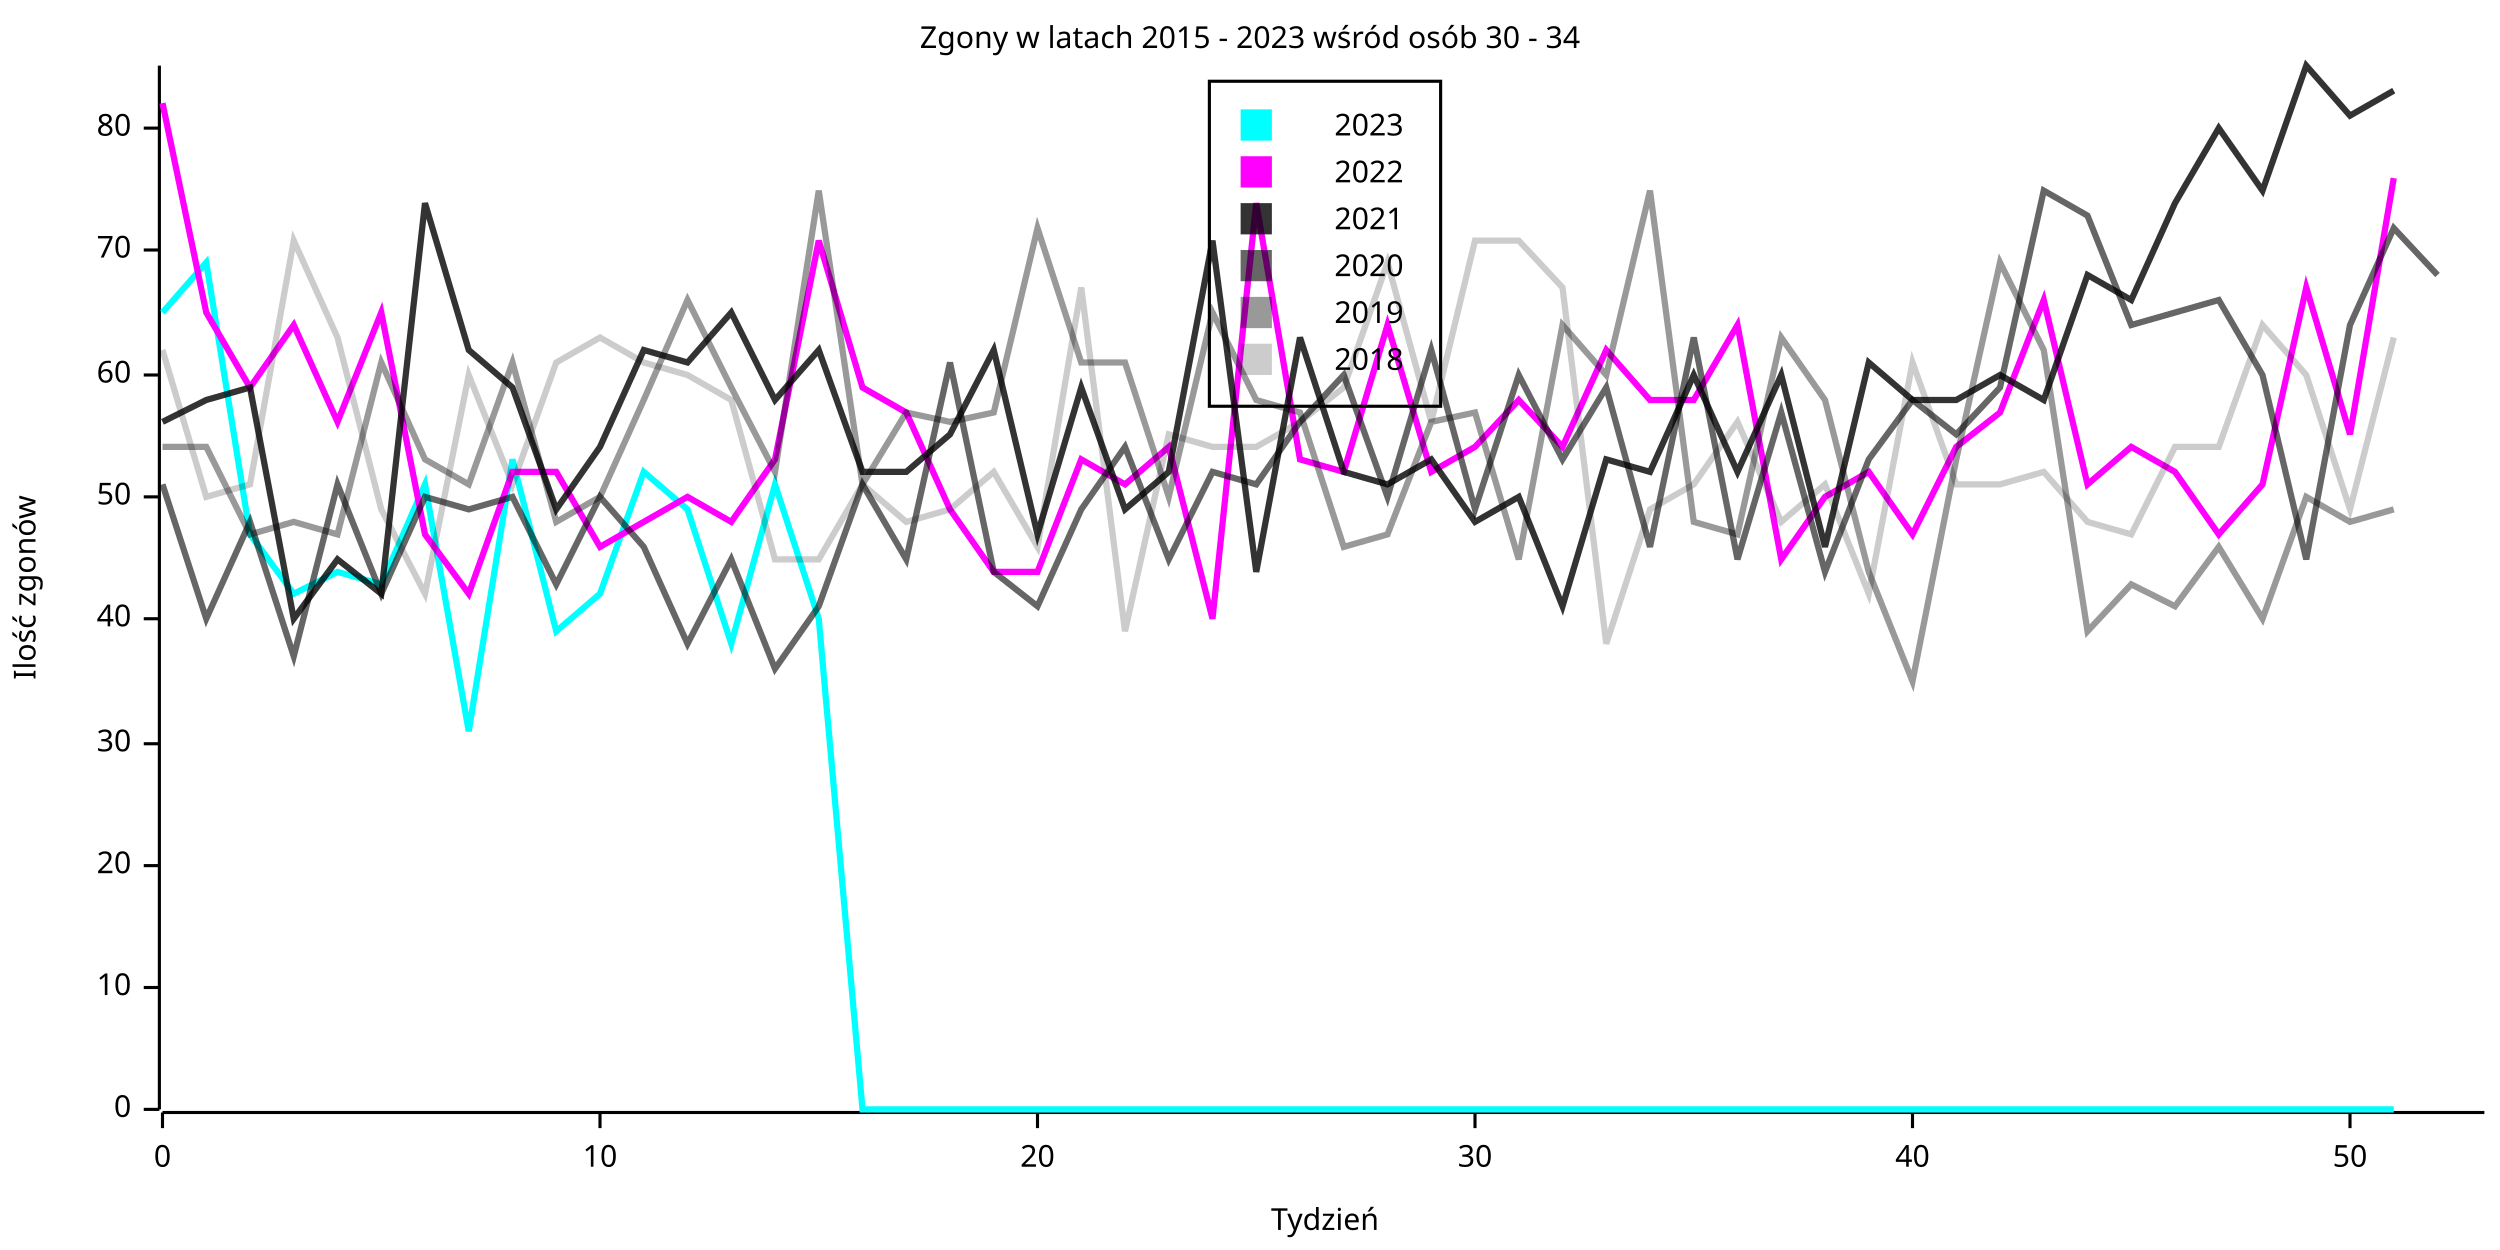
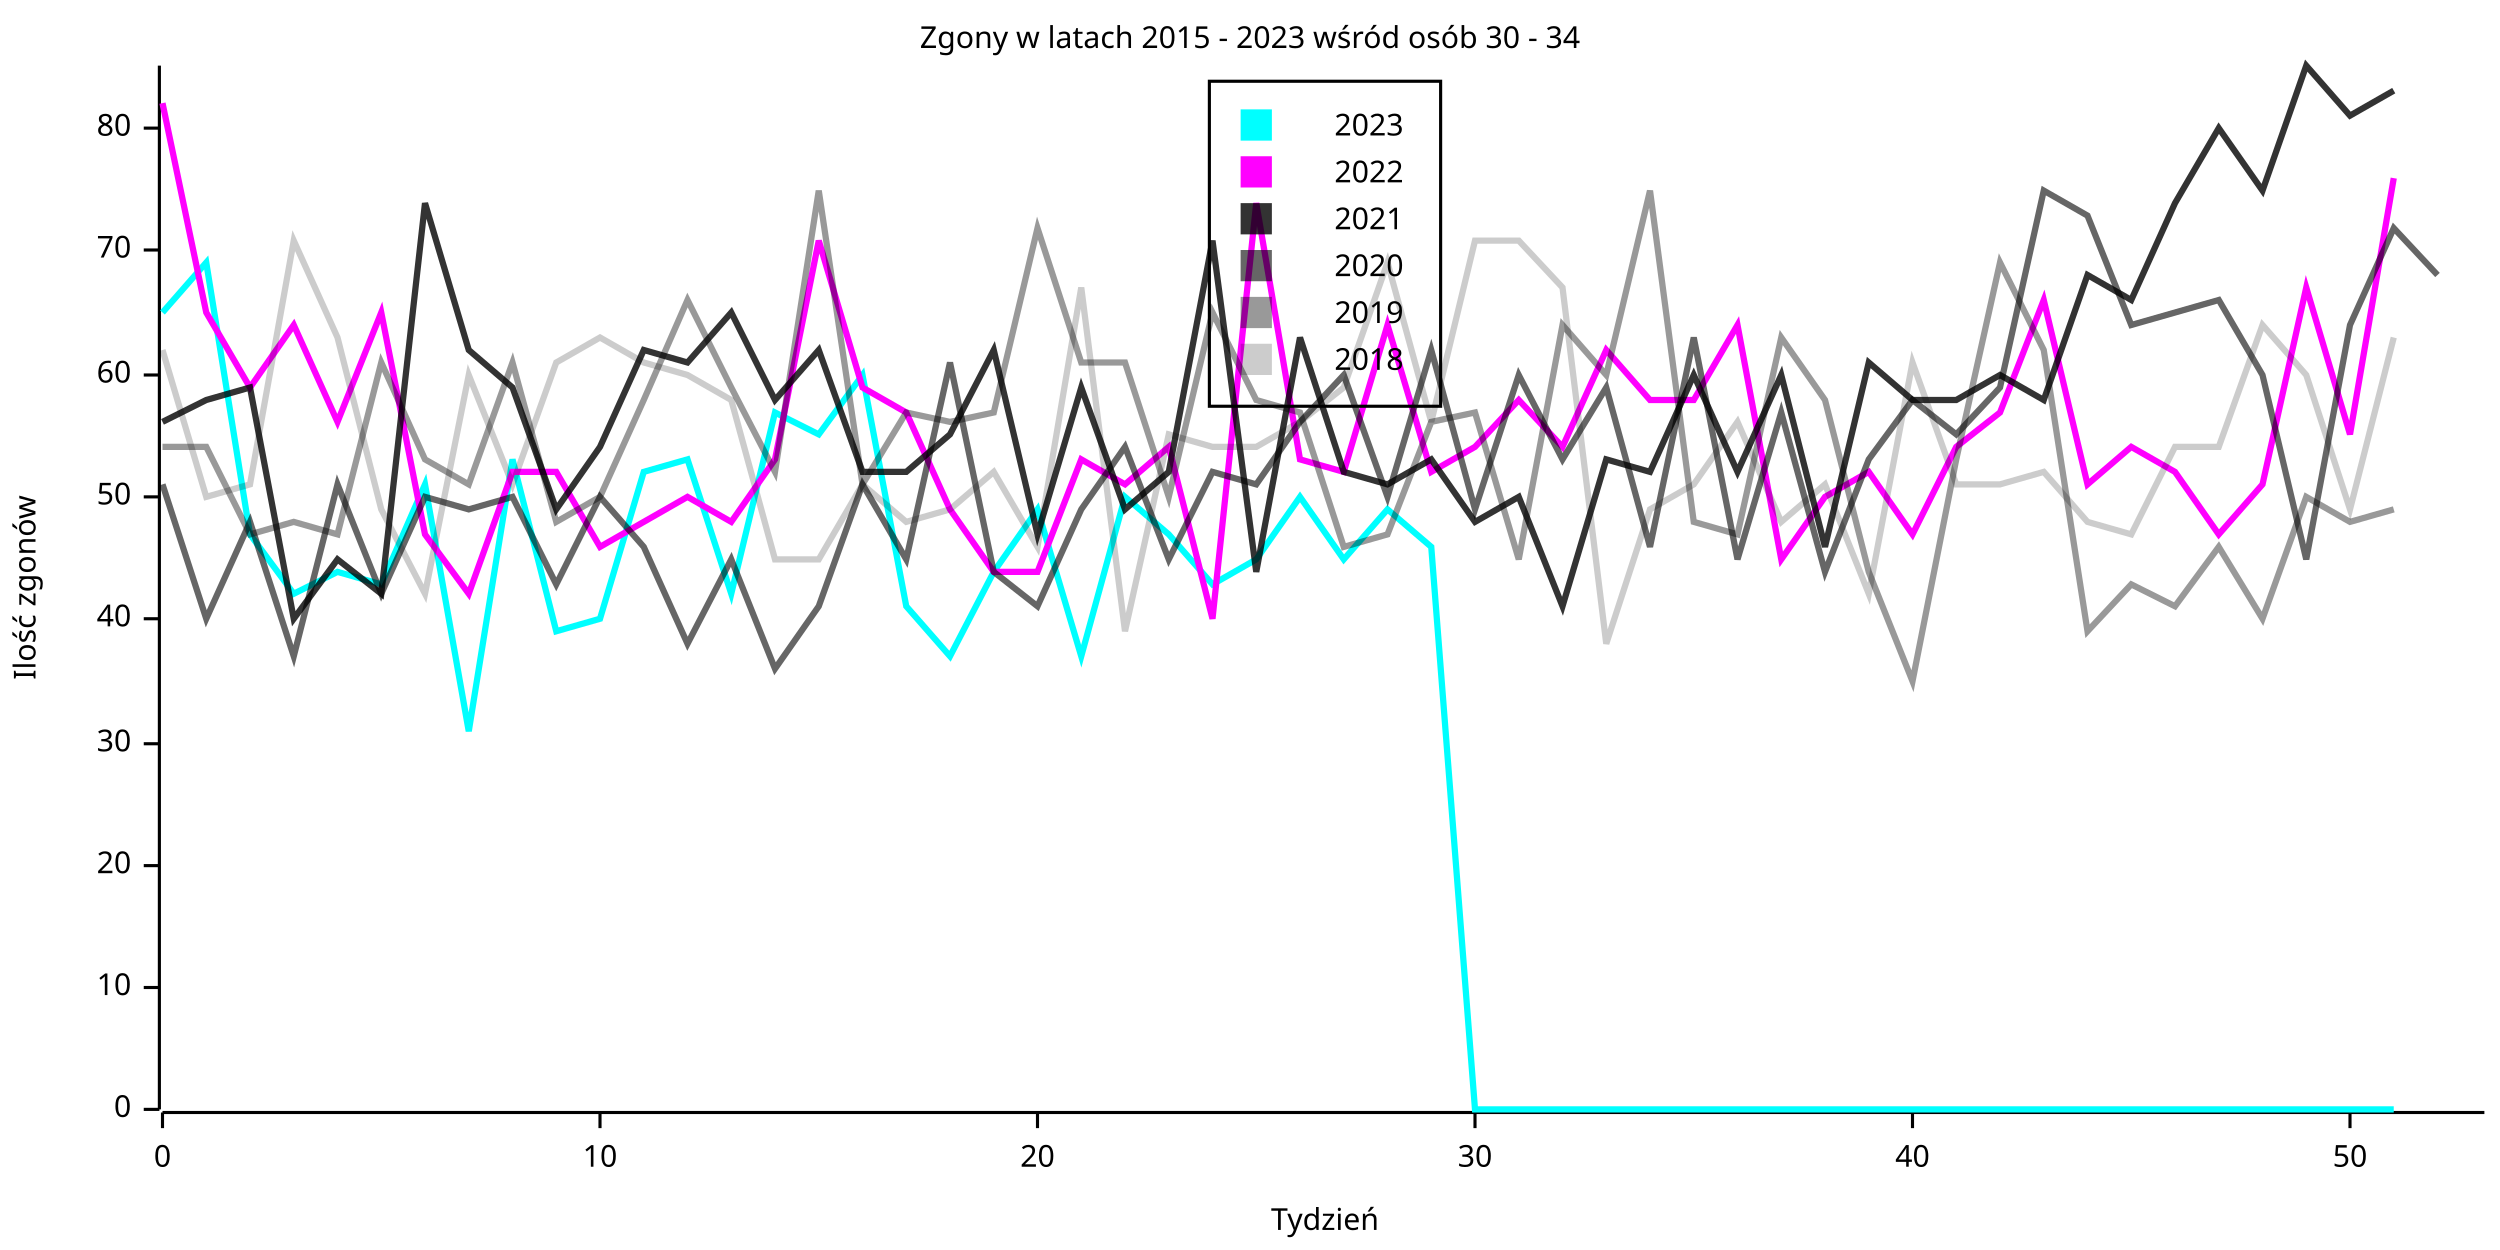
<svg xmlns="http://www.w3.org/2000/svg" width="800" height="400" viewBox="0 0 800 400">
  <rect x="0" y="0" width="800" height="400" opacity="1" fill="#FFFFFF" stroke="none" />
  <text x="400" y="8" dy="0.76em" text-anchor="middle" font-family="sans-serif" font-size="9.677" opacity="1" fill="#000000">
Zgony w latach 2015 - 2023 wśród osób 30 - 34
</text>
  <text x="4" y="188" dy="0.76em" text-anchor="middle" font-family="sans-serif" font-size="9.677" opacity="1" fill="#000000" transform="rotate(270, 4, 188)">
Ilość zgonów
</text>
  <text x="424" y="396" dy="-0.5ex" text-anchor="middle" font-family="sans-serif" font-size="9.677" opacity="1" fill="#000000">
Tydzień
</text>
  <polyline fill="none" opacity="1" stroke="#000000" stroke-width="1" points="51,21 51,355 " />
  <text x="42" y="355" dy="0.5ex" text-anchor="end" font-family="sans-serif" font-size="9.677" opacity="1" fill="#000000">
0
</text>
  <polyline fill="none" opacity="1" stroke="#000000" stroke-width="1" points="46,355 51,355 " />
  <text x="42" y="316" dy="0.5ex" text-anchor="end" font-family="sans-serif" font-size="9.677" opacity="1" fill="#000000">
10
</text>
  <polyline fill="none" opacity="1" stroke="#000000" stroke-width="1" points="46,316 51,316 " />
  <text x="42" y="277" dy="0.5ex" text-anchor="end" font-family="sans-serif" font-size="9.677" opacity="1" fill="#000000">
20
</text>
  <polyline fill="none" opacity="1" stroke="#000000" stroke-width="1" points="46,277 51,277 " />
  <text x="42" y="238" dy="0.5ex" text-anchor="end" font-family="sans-serif" font-size="9.677" opacity="1" fill="#000000">
30
</text>
  <polyline fill="none" opacity="1" stroke="#000000" stroke-width="1" points="46,238 51,238 " />
  <text x="42" y="198" dy="0.5ex" text-anchor="end" font-family="sans-serif" font-size="9.677" opacity="1" fill="#000000">
40
</text>
  <polyline fill="none" opacity="1" stroke="#000000" stroke-width="1" points="46,198 51,198 " />
  <text x="42" y="159" dy="0.5ex" text-anchor="end" font-family="sans-serif" font-size="9.677" opacity="1" fill="#000000">
50
</text>
  <polyline fill="none" opacity="1" stroke="#000000" stroke-width="1" points="46,159 51,159 " />
  <text x="42" y="120" dy="0.5ex" text-anchor="end" font-family="sans-serif" font-size="9.677" opacity="1" fill="#000000">
60
</text>
  <polyline fill="none" opacity="1" stroke="#000000" stroke-width="1" points="46,120 51,120 " />
  <text x="42" y="80" dy="0.5ex" text-anchor="end" font-family="sans-serif" font-size="9.677" opacity="1" fill="#000000">
70
</text>
  <polyline fill="none" opacity="1" stroke="#000000" stroke-width="1" points="46,80 51,80 " />
  <text x="42" y="41" dy="0.5ex" text-anchor="end" font-family="sans-serif" font-size="9.677" opacity="1" fill="#000000">
80
</text>
  <polyline fill="none" opacity="1" stroke="#000000" stroke-width="1" points="46,41 51,41 " />
  <polyline fill="none" opacity="1" stroke="#000000" stroke-width="1" points="52,356 795,356 " />
  <text x="52" y="366" dy="0.76em" text-anchor="middle" font-family="sans-serif" font-size="9.677" opacity="1" fill="#000000">
0
</text>
  <polyline fill="none" opacity="1" stroke="#000000" stroke-width="1" points="52,356 52,361 " />
  <text x="192" y="366" dy="0.76em" text-anchor="middle" font-family="sans-serif" font-size="9.677" opacity="1" fill="#000000">
10
</text>
  <polyline fill="none" opacity="1" stroke="#000000" stroke-width="1" points="192,356 192,361 " />
  <text x="332" y="366" dy="0.76em" text-anchor="middle" font-family="sans-serif" font-size="9.677" opacity="1" fill="#000000">
20
</text>
  <polyline fill="none" opacity="1" stroke="#000000" stroke-width="1" points="332,356 332,361 " />
  <text x="472" y="366" dy="0.76em" text-anchor="middle" font-family="sans-serif" font-size="9.677" opacity="1" fill="#000000">
30
</text>
  <polyline fill="none" opacity="1" stroke="#000000" stroke-width="1" points="472,356 472,361 " />
  <text x="612" y="366" dy="0.76em" text-anchor="middle" font-family="sans-serif" font-size="9.677" opacity="1" fill="#000000">
40
</text>
  <polyline fill="none" opacity="1" stroke="#000000" stroke-width="1" points="612,356 612,361 " />
  <text x="752" y="366" dy="0.76em" text-anchor="middle" font-family="sans-serif" font-size="9.677" opacity="1" fill="#000000">
50
</text>
  <polyline fill="none" opacity="1" stroke="#000000" stroke-width="1" points="752,356 752,361 " />
-   <polyline fill="none" opacity="1" stroke="#00FFFF" stroke-width="2" points="52,100 66,84 80,171 94,190 108,183 122,187 136,155 150,234 164,147 178,202 192,190 206,151 220,163 234,206 248,155 262,198 276,355 290,355 304,355 318,355 332,355 346,355 360,355 374,355 388,355 402,355 416,355 430,355 444,355 458,355 472,355 486,355 500,355 514,355 528,355 542,355 556,355 570,355 584,355 598,355 612,355 626,355 640,355 654,355 668,355 682,355 696,355 710,355 724,355 738,355 752,355 766,355 " />
+   <polyline fill="none" opacity="1" stroke="#00FFFF" stroke-width="2" points="52,100 66,84 80,171 94,190 108,183 122,187 136,155 150,234 164,147 178,202 192,198 206,151 220,147 234,190 248,132 262,139 276,120 290,194 304,210 318,183 332,163 346,210 360,159 374,171 388,187 402,179 416,159 430,179 444,163 458,175 472,355 486,355 500,355 514,355 528,355 542,355 556,355 570,355 584,355 598,355 612,355 626,355 640,355 654,355 668,355 682,355 696,355 710,355 724,355 738,355 752,355 766,355 " />
  <polyline fill="none" opacity="1" stroke="#FF00FF" stroke-width="2" points="52,33 66,100 80,124 94,104 108,135 122,100 136,171 150,190 164,151 178,151 192,175 206,167 220,159 234,167 248,147 262,77 276,124 290,132 304,163 318,183 332,183 346,147 360,155 374,143 388,198 402,65 416,147 430,151 444,104 458,151 472,143 486,128 500,143 514,112 528,128 542,128 556,104 570,179 584,159 598,151 612,171 626,143 640,132 654,96 668,155 682,143 696,151 710,171 724,155 738,92 752,139 766,57 " />
  <polyline fill="none" opacity="0.8" stroke="#000000" stroke-width="2" points="52,135 66,128 80,124 94,198 108,179 122,190 136,65 150,112 164,124 178,163 192,143 206,112 220,116 234,100 248,128 262,112 276,151 290,151 304,139 318,112 332,171 346,124 360,163 374,151 388,77 402,183 416,108 430,151 444,155 458,147 472,167 486,159 500,194 514,147 528,151 542,120 556,151 570,120 584,175 598,116 612,128 626,128 640,120 654,128 668,88 682,96 696,65 710,41 724,61 738,21 752,37 766,29 " />
  <polyline fill="none" opacity="0.6" stroke="#000000" stroke-width="2" points="52,155 66,198 80,167 94,210 108,155 122,190 136,159 150,163 164,159 178,187 192,159 206,175 220,206 234,179 248,214 262,194 276,155 290,179 304,116 318,183 332,194 346,163 360,143 374,179 388,151 402,155 416,135 430,120 444,159 458,112 472,163 486,120 500,147 514,124 528,175 542,108 556,179 570,132 584,183 598,147 612,128 626,139 640,124 654,61 668,69 682,104 696,100 710,96 724,120 738,179 752,104 766,73 780,88 " />
  <polyline fill="none" opacity="0.4" stroke="#000000" stroke-width="2" points="52,143 66,143 80,171 94,167 108,171 122,116 136,147 150,155 164,116 178,167 192,159 206,128 220,96 234,124 248,151 262,61 276,155 290,132 304,135 318,132 332,73 346,116 360,116 374,159 388,100 402,128 416,132 430,175 444,171 458,135 472,132 486,179 500,104 514,120 528,61 542,167 556,171 570,108 584,128 598,183 612,218 626,147 640,84 654,112 668,202 682,187 696,194 710,175 724,198 738,159 752,167 766,163 " />
  <polyline fill="none" opacity="0.2" stroke="#000000" stroke-width="2" points="52,112 66,159 80,155 94,77 108,108 122,163 136,190 150,120 164,155 178,116 192,108 206,116 220,120 234,128 248,179 262,179 276,155 290,167 304,163 318,151 332,175 346,92 360,202 374,139 388,143 402,143 416,135 430,124 444,84 458,135 472,77 486,77 500,92 514,206 528,163 542,155 556,135 570,167 584,155 598,190 612,116 626,155 640,155 654,151 668,167 682,171 696,143 710,143 724,104 738,120 752,163 766,108 " />
  <rect x="387" y="26" width="74" height="104" opacity="1" fill="none" stroke="#000000" />
  <text x="427" y="36" dy="0.76em" text-anchor="start" font-family="sans-serif" font-size="9.677" opacity="1" fill="#000000">
2023
</text>
  <text x="427" y="51" dy="0.76em" text-anchor="start" font-family="sans-serif" font-size="9.677" opacity="1" fill="#000000">
2022
</text>
  <text x="427" y="66" dy="0.76em" text-anchor="start" font-family="sans-serif" font-size="9.677" opacity="1" fill="#000000">
2021
</text>
  <text x="427" y="81" dy="0.76em" text-anchor="start" font-family="sans-serif" font-size="9.677" opacity="1" fill="#000000">
2020
</text>
  <text x="427" y="96" dy="0.76em" text-anchor="start" font-family="sans-serif" font-size="9.677" opacity="1" fill="#000000">
2019
</text>
  <text x="427" y="111" dy="0.76em" text-anchor="start" font-family="sans-serif" font-size="9.677" opacity="1" fill="#000000">
2018
</text>
  <rect x="397" y="35" width="10" height="10" opacity="1" fill="#00FFFF" stroke="none" />
  <rect x="397" y="50" width="10" height="10" opacity="1" fill="#FF00FF" stroke="none" />
  <rect x="397" y="65" width="10" height="10" opacity="0.8" fill="#000000" stroke="none" />
  <rect x="397" y="80" width="10" height="10" opacity="0.6" fill="#000000" stroke="none" />
  <rect x="397" y="95" width="10" height="10" opacity="0.4" fill="#000000" stroke="none" />
  <rect x="397" y="110" width="10" height="10" opacity="0.2" fill="#000000" stroke="none" />
</svg>
